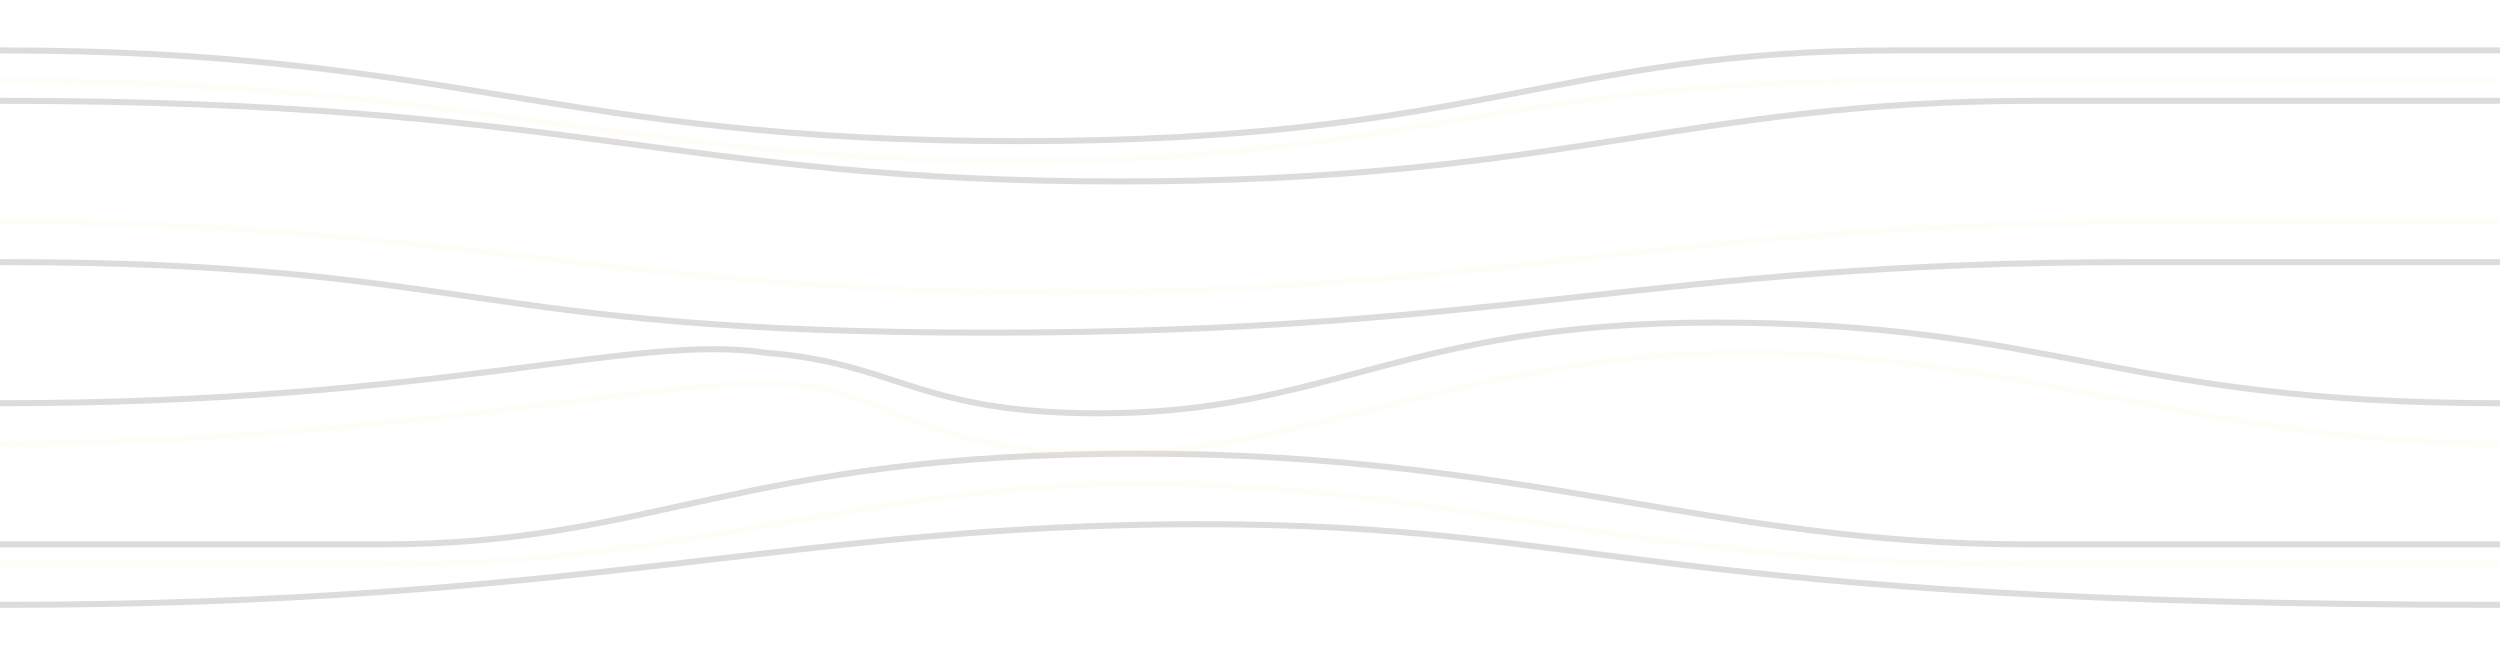
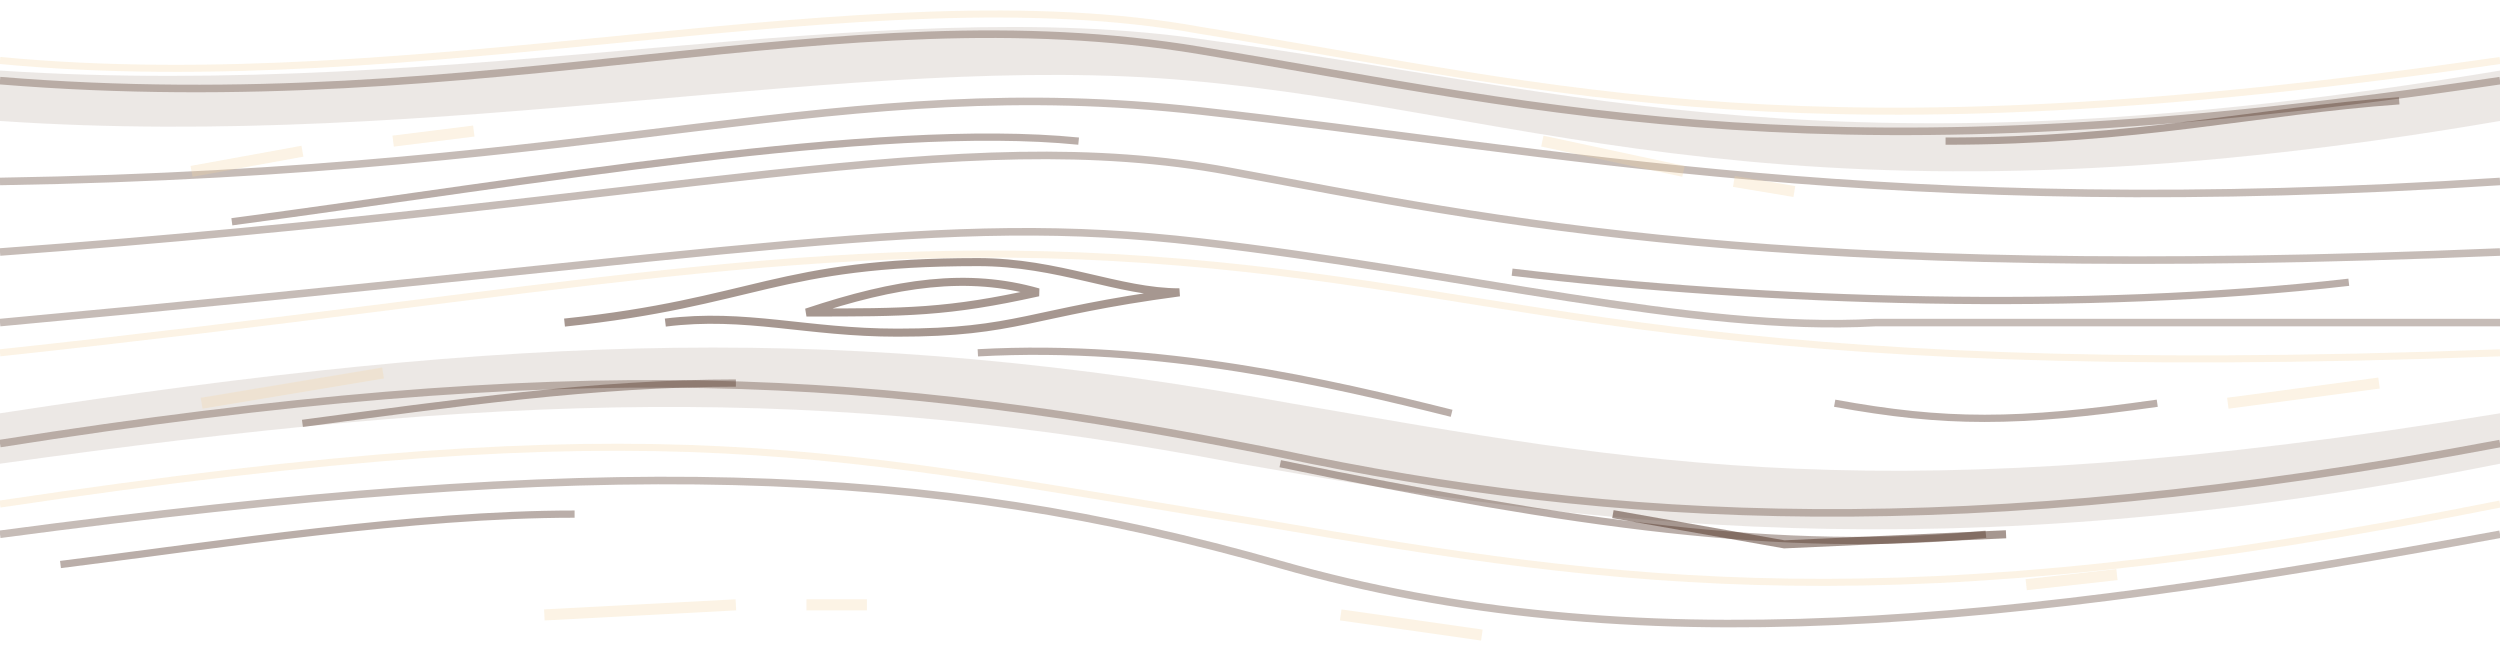
<svg xmlns="http://www.w3.org/2000/svg" viewBox="0 0 248 64">
-   <g fill="none" stroke-width=".6">
-     <path stroke="#2e2114" opacity=".16" d="M0 5c45 0 55 9 101 9s53-9 87-9h60M0 10c57 0 67 8 111 8s56-8 91-8h46M0 26c47 0 46 7 98 7s65-7 114-7h36M0 40c44 0 63-7 76-5 13 1 15 6 33 6 23 0 30-9 61-9 34 0 40 8 78 8M0 54h38c27 0 35-9 75-9 38 0 57 9 88 9h47M0 60c58 0 79-8 119-8s44 8 129 8" />
-     <path stroke="#fff4cd" opacity=".14" d="M0 8c45 0 63 8 101 8s48-8 87-8h60M0 22c44 0 61 7 105 7s61-7 111-7h32M0 44c36 0 64-6 76-6s14 7 34 7c19 0 36-10 63-10s46 9 75 9M0 56h38c31 0 48-8 75-8 31 0 48 8 88 8h47" />
+   <path fill="#532d16" opacity=".11" d="M0 7c46 3 87-8 120-3 37 5 62 14 128 3v5c-70 12-96-1-130-4C85 5 44 15 0 12zm0 34c52-8 84-9 128-1 35 6 59 11 120 1v5c-55 11-91 6-125 0C81 38 50 39 0 46z" />
+   <g fill="none" stroke="#4a2b1d">
+     <path opacity=".32" stroke-width=".75" d="M0 8c49 4 83-9 119-3 36 6 62 13 129 3M0 18c62-1 83-11 119-7s68 11 129 7M0 25c68-5 95-13 122-8s54 11 126 8M0 32c76-7 93-11 119-8s49 9 67 8l62 0M0 44c57-9 87-7 127 1 33 7 68 9 121-1M0 53c60-8 92-7 127 3 35 10 72 6 121-3" />
+     <path opacity=".38" stroke-width=".72" d="M23 22c30-4 64-10 84-8m20 32c29 6 50 9 70 7M150 27c25 3 57 4 83 1M6 56c16-2 35-5 51-5m-27-9c15-2 29-4 43-4m24-3c18-1 35 3 47 6m38-1c11 2 18 2 32 0M193 14c19 0 31-3 45-4" />
+     <path opacity=".49" stroke-width=".8" d="M56 32c19-2 21-6 41-6 8 0 14 3 20 3-15 2-16 4-28 4-9 0-15-2-23-1m14-1c9-3 16-4 23-2-9 2-13 2-23 2zM160 51l17 3 22-1" />
+   </g>
+   <g fill="none" stroke="#f3d5a1" opacity=".28">
+     <path stroke-width=".7" d="M0 6c42 4 86-9 119-3 37 6 60 13 129 3M0 35c56-6 81-12 117-9 36 3 51 12 131 9m-248 15c67-10 82-5 126 2 35 6 62 10 122-2" />
+     <path stroke-width="1.1" d="m19 17 11-2m9-1 8-1m7 48 19-1m7 0h6m67-46 14 3m5 1 6 1M20 40l18-3m95 24 14 2m74-23 15-2m-35 20 9-1" />
  </g>
</svg>
